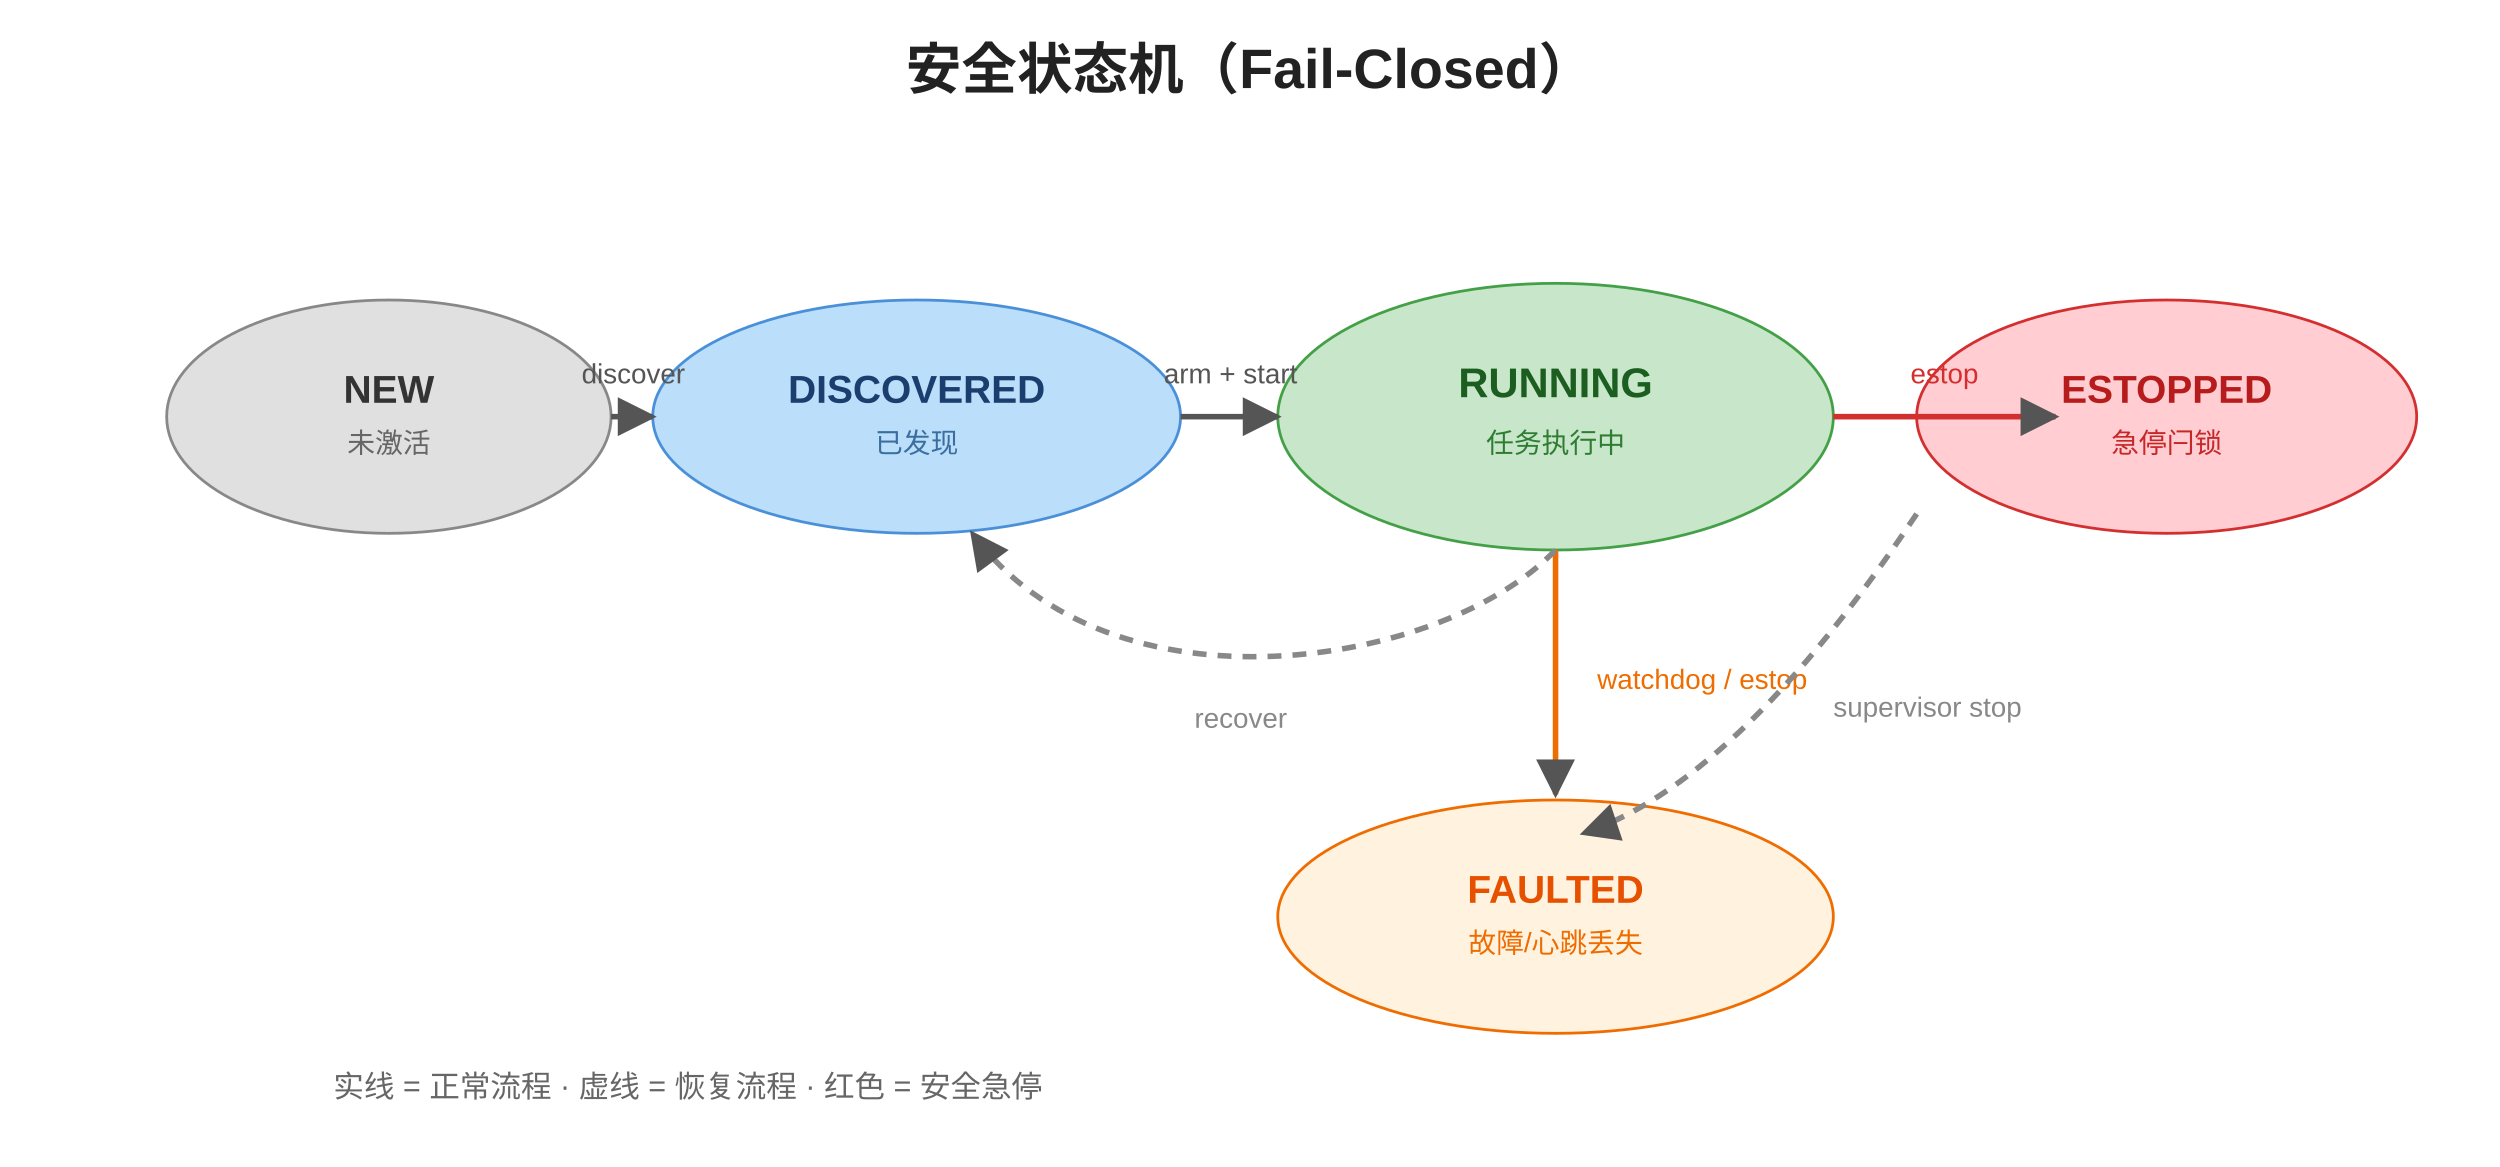
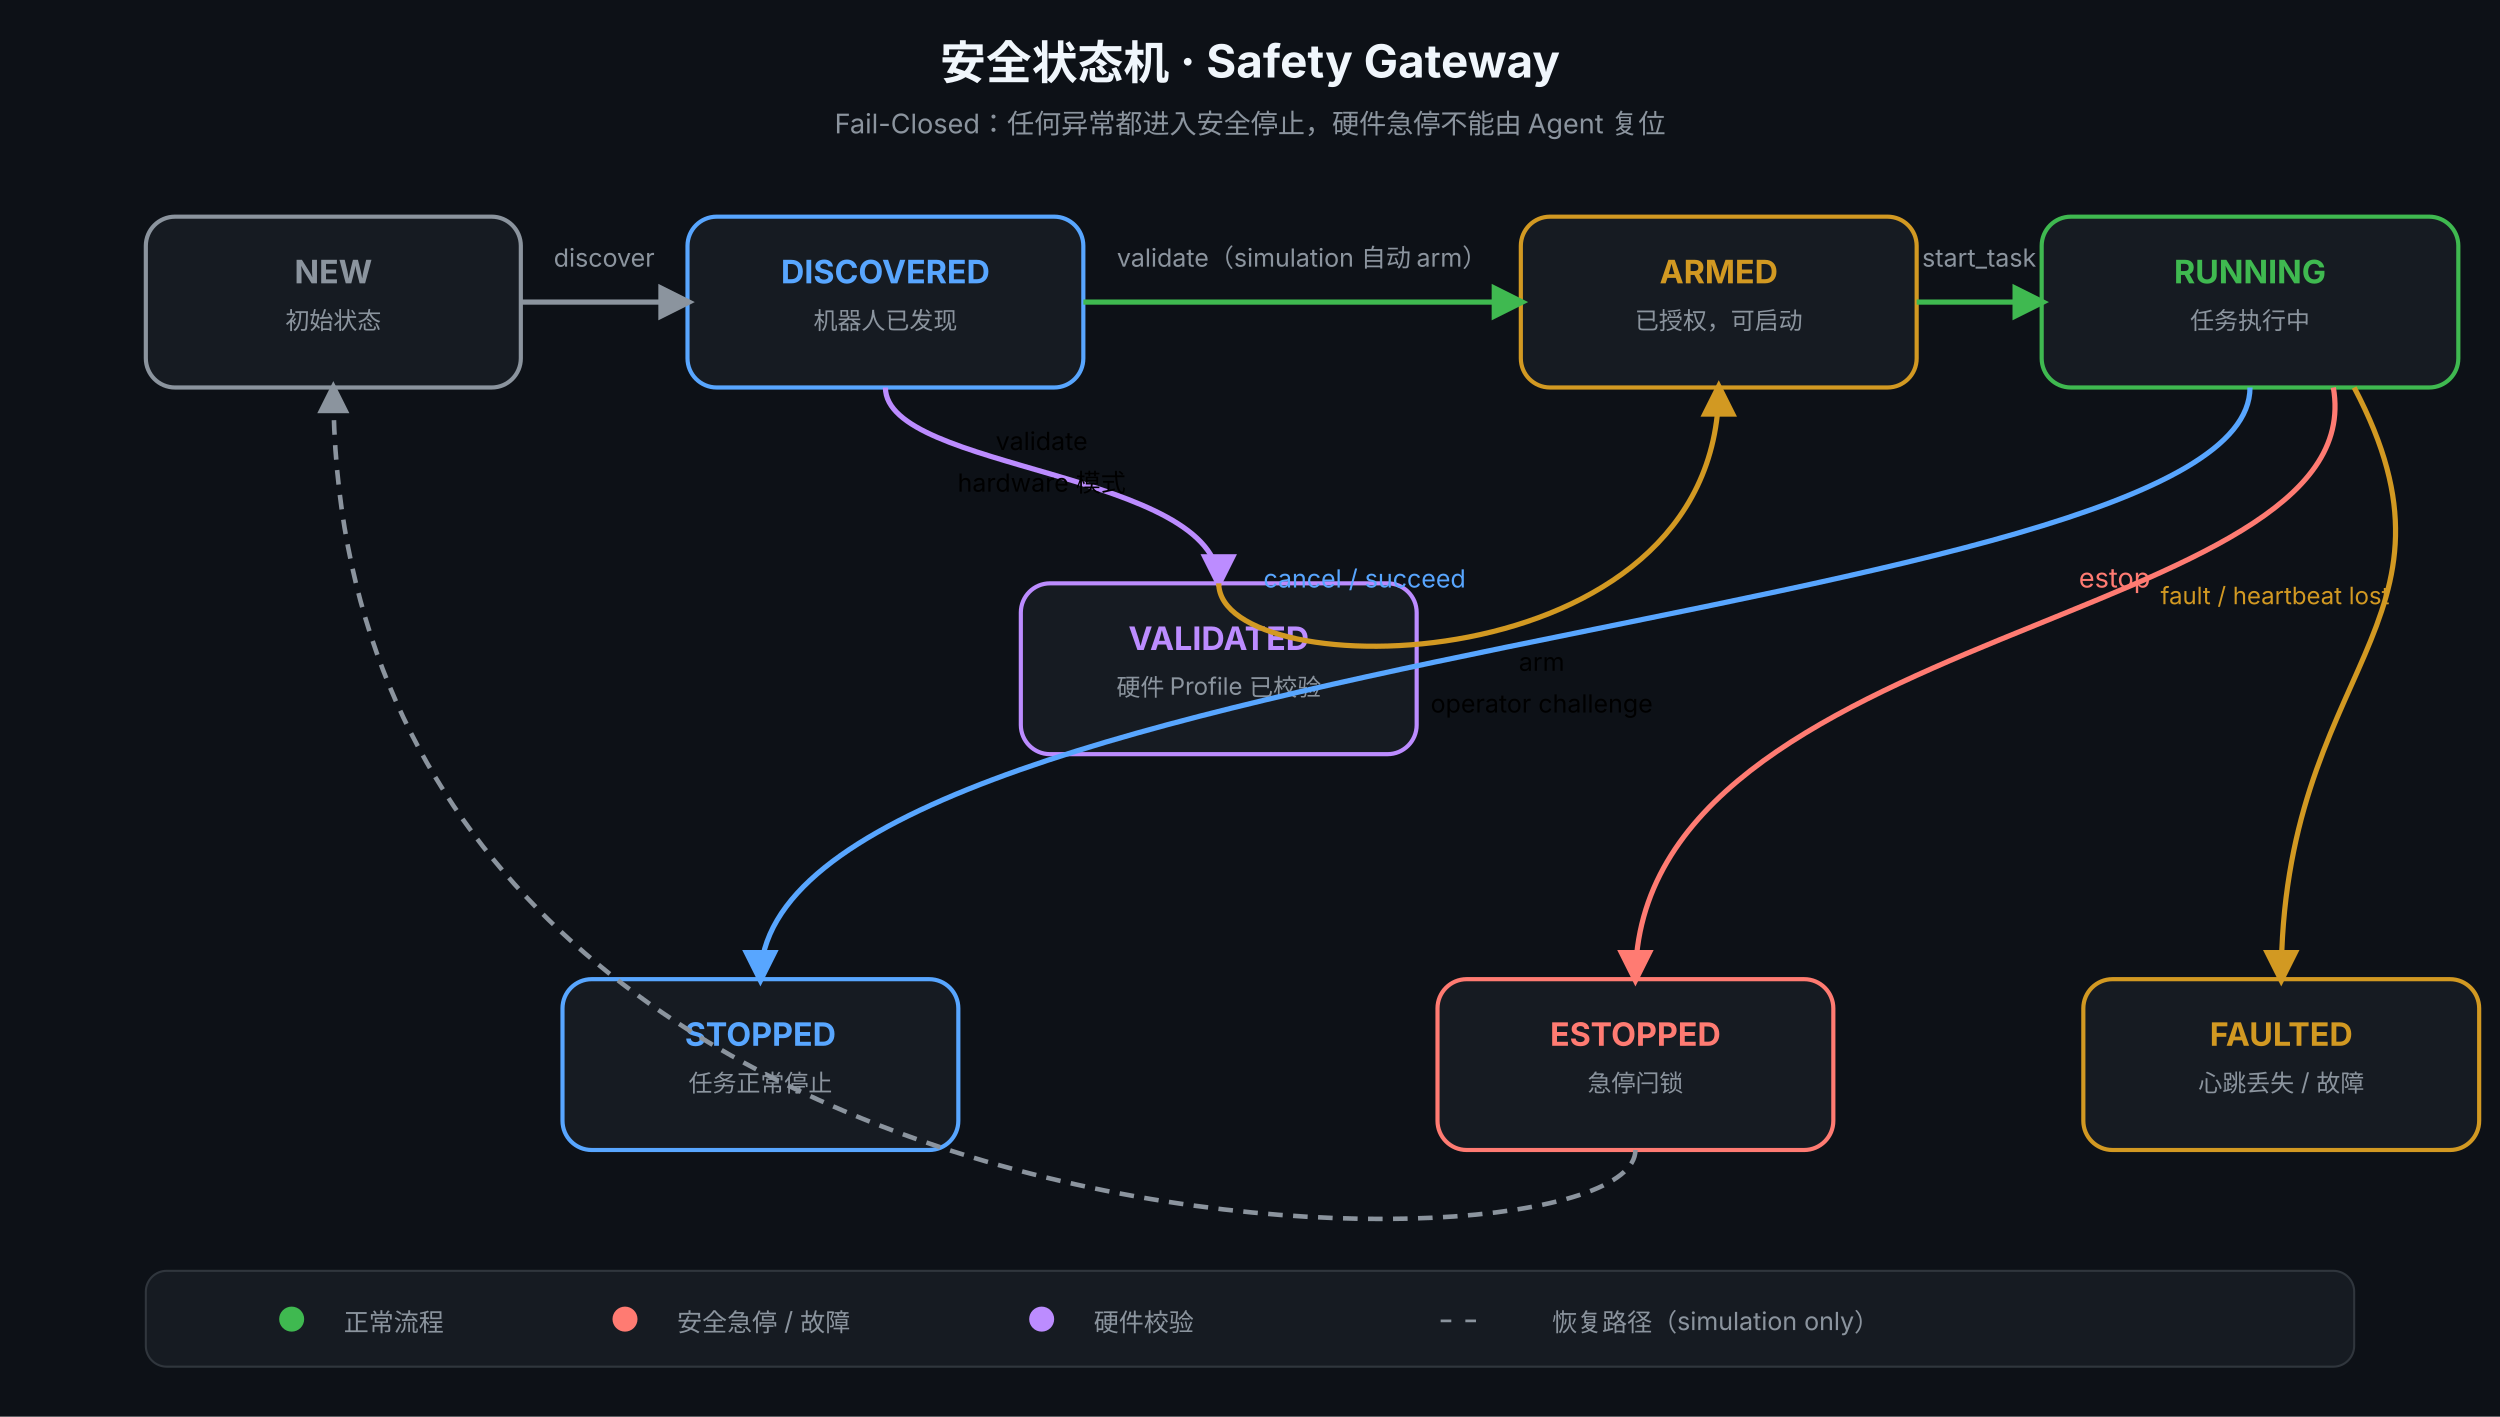
- <svg xmlns="http://www.w3.org/2000/svg" viewBox="0 0 900 420" font-family="Arial, Helvetica, sans-serif">
+ <svg xmlns="http://www.w3.org/2000/svg" viewBox="0 0 1200 680" font-family="-apple-system,BlinkMacSystemFont,'Segoe UI','PingFang SC','Microsoft YaHei',sans-serif">
  <defs>
-     <marker id="ar2" viewBox="0 0 10 10" refX="9" refY="5" markerWidth="7" markerHeight="7" orient="auto-start-reverse">
-       <path d="M 0 0 L 10 5 L 0 10 z" fill="#555" />
+     <marker id="sGray" viewBox="0 0 10 10" refX="8" refY="5" markerWidth="7" markerHeight="7" orient="auto-start-reverse">
+       <path d="M 0 0 L 10 5 L 0 10 z" fill="#8b949e" />
+     </marker>
+     <marker id="sBlue" viewBox="0 0 10 10" refX="8" refY="5" markerWidth="7" markerHeight="7" orient="auto-start-reverse">
+       <path d="M 0 0 L 10 5 L 0 10 z" fill="#58a6ff" />
+     </marker>
+     <marker id="sGreen" viewBox="0 0 10 10" refX="8" refY="5" markerWidth="7" markerHeight="7" orient="auto-start-reverse">
+       <path d="M 0 0 L 10 5 L 0 10 z" fill="#3fb950" />
+     </marker>
+     <marker id="sRed" viewBox="0 0 10 10" refX="8" refY="5" markerWidth="7" markerHeight="7" orient="auto-start-reverse">
+       <path d="M 0 0 L 10 5 L 0 10 z" fill="#ff7b72" />
+     </marker>
+     <marker id="sOrange" viewBox="0 0 10 10" refX="8" refY="5" markerWidth="7" markerHeight="7" orient="auto-start-reverse">
+       <path d="M 0 0 L 10 5 L 0 10 z" fill="#d29922" />
+     </marker>
+     <marker id="sPurple" viewBox="0 0 10 10" refX="8" refY="5" markerWidth="7" markerHeight="7" orient="auto-start-reverse">
+       <path d="M 0 0 L 10 5 L 0 10 z" fill="#bc8cff" />
    </marker>
  </defs>
-   <text x="450" y="32" text-anchor="middle" font-size="20" font-weight="bold" fill="#222">安全状态机（Fail-Closed）</text>
-   <ellipse cx="140" cy="150" rx="80" ry="42" fill="#E0E0E0" stroke="#888" />
-   <text x="140" y="145" text-anchor="middle" font-size="14" font-weight="bold" fill="#333">NEW</text>
-   <text x="140" y="163" text-anchor="middle" font-size="10" fill="#666">未激活</text>
-   <ellipse cx="330" cy="150" rx="95" ry="42" fill="#BBDEFB" stroke="#4A90D9" />
-   <text x="330" y="145" text-anchor="middle" font-size="14" font-weight="bold" fill="#1A3E6E">DISCOVERED</text>
-   <text x="330" y="163" text-anchor="middle" font-size="10" fill="#3A6E9E">已发现</text>
-   <ellipse cx="560" cy="150" rx="100" ry="48" fill="#C8E6C9" stroke="#43A047" />
-   <text x="560" y="143" text-anchor="middle" font-size="15" font-weight="bold" fill="#1B5E20">RUNNING</text>
-   <text x="560" y="163" text-anchor="middle" font-size="10" fill="#2E7D32">任务执行中</text>
-   <ellipse cx="780" cy="150" rx="90" ry="42" fill="#FFCDD2" stroke="#D32F2F" />
-   <text x="780" y="145" text-anchor="middle" font-size="14" font-weight="bold" fill="#B71C1C">ESTOPPED</text>
-   <text x="780" y="163" text-anchor="middle" font-size="10" fill="#C62828">急停闩锁</text>
-   <ellipse cx="560" cy="330" rx="100" ry="42" fill="#FFF3E0" stroke="#EF6C00" />
-   <text x="560" y="325" text-anchor="middle" font-size="14" font-weight="bold" fill="#E65100">FAULTED</text>
-   <text x="560" y="343" text-anchor="middle" font-size="10" fill="#EF6C00">故障/心跳丢失</text>
-   <line x1="220" y1="150" x2="235" y2="150" stroke="#555" stroke-width="2" marker-end="url(#ar2)" />
-   <text x="228" y="138" text-anchor="middle" font-size="10" fill="#555">discover</text>
-   <line x1="425" y1="150" x2="460" y2="150" stroke="#555" stroke-width="2" marker-end="url(#ar2)" />
-   <text x="443" y="138" text-anchor="middle" font-size="10" fill="#555">arm + start</text>
-   <path d="M 560 198 C 560 260, 560 260, 560 286" fill="none" stroke="#EF6C00" stroke-width="2" marker-end="url(#ar2)" />
-   <text x="575" y="248" font-size="10" fill="#EF6C00">watchdog / estop</text>
-   <path d="M 660 150 C 700 150, 730 150, 740 150" fill="none" stroke="#D32F2F" stroke-width="2" marker-end="url(#ar2)" />
-   <text x="700" y="138" text-anchor="middle" font-size="10" fill="#D32F2F">estop</text>
-   <path d="M 690 185 C 640 260, 600 290, 570 300" fill="none" stroke="#888" stroke-width="2" stroke-dasharray="5,4" marker-end="url(#ar2)" />
-   <text x="660" y="258" font-size="10" fill="#888">supervisor stop</text>
-   <path d="M 560 198 C 520 240, 400 260, 350 192" fill="none" stroke="#888" stroke-width="2" stroke-dasharray="5,4" marker-end="url(#ar2)" />
-   <text x="430" y="262" font-size="10" fill="#888">recover</text>
-   <text x="120" y="395" font-size="11" fill="#666">实线 = 正常流程 · 虚线 = 恢复流程 · 红色 = 安全急停</text>
+   <rect width="1200" height="680" fill="#0d1117" />
+   <text x="600" y="38" text-anchor="middle" font-family="-apple-system,BlinkMacSystemFont,'Segoe UI','PingFang SC','Microsoft YaHei',sans-serif" font-size="22" font-weight="bold" fill="#f0f6fc">安全状态机 · Safety Gateway</text>
+   <text x="600" y="64" text-anchor="middle" font-family="-apple-system,BlinkMacSystemFont,'Segoe UI','PingFang SC','Microsoft YaHei',sans-serif" font-size="13" fill="#8b949e">Fail-Closed：任何异常都进入安全停止，硬件急停不能由 Agent 复位</text>
+   <rect x="70" y="104" width="180" height="82" rx="14" fill="#161b22" stroke="#8b949e" stroke-width="2" />
+   <text x="160.0" y="136" text-anchor="middle" font-family="-apple-system,BlinkMacSystemFont,'Segoe UI','PingFang SC','Microsoft YaHei',sans-serif" font-size="15.5" font-weight="bold" fill="#8b949e">NEW</text>
+   <text x="160.0" y="158" text-anchor="middle" font-family="-apple-system,BlinkMacSystemFont,'Segoe UI','PingFang SC','Microsoft YaHei',sans-serif" font-size="11.5" fill="#8b949e">初始状态</text>
+   <rect x="330" y="104" width="190" height="82" rx="14" fill="#161b22" stroke="#58a6ff" stroke-width="2" />
+   <text x="425.0" y="136" text-anchor="middle" font-family="-apple-system,BlinkMacSystemFont,'Segoe UI','PingFang SC','Microsoft YaHei',sans-serif" font-size="15.5" font-weight="bold" fill="#58a6ff">DISCOVERED</text>
+   <text x="425.0" y="158" text-anchor="middle" font-family="-apple-system,BlinkMacSystemFont,'Segoe UI','PingFang SC','Microsoft YaHei',sans-serif" font-size="11.5" fill="#8b949e">机器人已发现</text>
+   <rect x="730" y="104" width="190" height="82" rx="14" fill="#161b22" stroke="#d29922" stroke-width="2" />
+   <text x="825.0" y="136" text-anchor="middle" font-family="-apple-system,BlinkMacSystemFont,'Segoe UI','PingFang SC','Microsoft YaHei',sans-serif" font-size="15.5" font-weight="bold" fill="#d29922">ARMED</text>
+   <text x="825.0" y="158" text-anchor="middle" font-family="-apple-system,BlinkMacSystemFont,'Segoe UI','PingFang SC','Microsoft YaHei',sans-serif" font-size="11.5" fill="#8b949e">已授权，可启动</text>
+   <rect x="980" y="104" width="200" height="82" rx="14" fill="#161b22" stroke="#3fb950" stroke-width="2" />
+   <text x="1080.0" y="136" text-anchor="middle" font-family="-apple-system,BlinkMacSystemFont,'Segoe UI','PingFang SC','Microsoft YaHei',sans-serif" font-size="15.5" font-weight="bold" fill="#3fb950">RUNNING</text>
+   <text x="1080.0" y="158" text-anchor="middle" font-family="-apple-system,BlinkMacSystemFont,'Segoe UI','PingFang SC','Microsoft YaHei',sans-serif" font-size="11.5" fill="#8b949e">任务执行中</text>
+   <rect x="490" y="280" width="190" height="82" rx="14" fill="#161b22" stroke="#bc8cff" stroke-width="2" />
+   <text x="585.0" y="312" text-anchor="middle" font-family="-apple-system,BlinkMacSystemFont,'Segoe UI','PingFang SC','Microsoft YaHei',sans-serif" font-size="15.5" font-weight="bold" fill="#bc8cff">VALIDATED</text>
+   <text x="585.0" y="334" text-anchor="middle" font-family="-apple-system,BlinkMacSystemFont,'Segoe UI','PingFang SC','Microsoft YaHei',sans-serif" font-size="11.5" fill="#8b949e">硬件 Profile 已校验</text>
+   <rect x="270" y="470" width="190" height="82" rx="14" fill="#161b22" stroke="#58a6ff" stroke-width="2" />
+   <text x="365.0" y="502" text-anchor="middle" font-family="-apple-system,BlinkMacSystemFont,'Segoe UI','PingFang SC','Microsoft YaHei',sans-serif" font-size="15.5" font-weight="bold" fill="#58a6ff">STOPPED</text>
+   <text x="365.0" y="524" text-anchor="middle" font-family="-apple-system,BlinkMacSystemFont,'Segoe UI','PingFang SC','Microsoft YaHei',sans-serif" font-size="11.5" fill="#8b949e">任务正常停止</text>
+   <rect x="690" y="470" width="190" height="82" rx="14" fill="#161b22" stroke="#ff7b72" stroke-width="2" />
+   <text x="785.0" y="502" text-anchor="middle" font-family="-apple-system,BlinkMacSystemFont,'Segoe UI','PingFang SC','Microsoft YaHei',sans-serif" font-size="15.5" font-weight="bold" fill="#ff7b72">ESTOPPED</text>
+   <text x="785.0" y="524" text-anchor="middle" font-family="-apple-system,BlinkMacSystemFont,'Segoe UI','PingFang SC','Microsoft YaHei',sans-serif" font-size="11.5" fill="#8b949e">急停闩锁</text>
+   <rect x="1000" y="470" width="190" height="82" rx="14" fill="#161b22" stroke="#d29922" stroke-width="2" />
+   <text x="1095.0" y="502" text-anchor="middle" font-family="-apple-system,BlinkMacSystemFont,'Segoe UI','PingFang SC','Microsoft YaHei',sans-serif" font-size="15.5" font-weight="bold" fill="#d29922">FAULTED</text>
+   <text x="1095.0" y="524" text-anchor="middle" font-family="-apple-system,BlinkMacSystemFont,'Segoe UI','PingFang SC','Microsoft YaHei',sans-serif" font-size="11.5" fill="#8b949e">心跳丢失 / 故障</text>
+   <line x1="250" y1="145" x2="330" y2="145" stroke="#8b949e" stroke-width="2.5" marker-end="url(#sGray)" />
+   <text x="290" y="128" text-anchor="middle" font-family="-apple-system,BlinkMacSystemFont,'Segoe UI','PingFang SC','Microsoft YaHei',sans-serif" font-size="12" fill="#8b949e">discover</text>
+   <path d="M 425 186 C 425 226, 585 226, 585 280" fill="none" stroke="#bc8cff" stroke-width="2.5" marker-end="url(#sPurple)" />
+   <text x="500" y="216" text-anchor="middle" font-family="-apple-system,BlinkMacSystemFont,'Segoe UI','PingFang SC','Microsoft YaHei',sans-serif" font-size="#bc8cff" fill="12">validate</text>
+   <text x="500" y="236" text-anchor="middle" font-family="-apple-system,BlinkMacSystemFont,'Segoe UI','PingFang SC','Microsoft YaHei',sans-serif" font-size="#8b949e" fill="11">hardware 模式</text>
+   <path d="M 585 280 C 585 330, 825 330, 825 186" fill="none" stroke="#d29922" stroke-width="2.5" marker-end="url(#sOrange)" />
+   <text x="740" y="322" text-anchor="middle" font-family="-apple-system,BlinkMacSystemFont,'Segoe UI','PingFang SC','Microsoft YaHei',sans-serif" font-size="#d29922" fill="12">arm</text>
+   <text x="740" y="342" text-anchor="middle" font-family="-apple-system,BlinkMacSystemFont,'Segoe UI','PingFang SC','Microsoft YaHei',sans-serif" font-size="#8b949e" fill="11">operator challenge</text>
+   <line x1="520" y1="145" x2="730" y2="145" stroke="#3fb950" stroke-width="2.5" marker-end="url(#sGreen)" />
+   <text x="625" y="128" text-anchor="middle" font-family="-apple-system,BlinkMacSystemFont,'Segoe UI','PingFang SC','Microsoft YaHei',sans-serif" font-size="12" fill="#8b949e">validate（simulation 自动 arm）</text>
+   <line x1="920" y1="145" x2="980" y2="145" stroke="#3fb950" stroke-width="2.5" marker-end="url(#sGreen)" />
+   <text x="950" y="128" text-anchor="middle" font-family="-apple-system,BlinkMacSystemFont,'Segoe UI','PingFang SC','Microsoft YaHei',sans-serif" font-size="12" fill="#8b949e">start_task</text>
+   <path d="M 1080 186 C 1080 300, 365 310, 365 470" fill="none" stroke="#58a6ff" stroke-width="2.5" marker-end="url(#sBlue)" />
+   <text x="655" y="282" text-anchor="middle" font-family="-apple-system,BlinkMacSystemFont,'Segoe UI','PingFang SC','Microsoft YaHei',sans-serif" font-size="12" fill="#58a6ff">cancel / succeed</text>
+   <path d="M 1120 186 C 1140 300, 785 300, 785 470" fill="none" stroke="#ff7b72" stroke-width="2.5" marker-end="url(#sRed)" />
+   <text x="1015" y="282" text-anchor="middle" font-family="-apple-system,BlinkMacSystemFont,'Segoe UI','PingFang SC','Microsoft YaHei',sans-serif" font-size="13" fill="#ff7b72">estop</text>
+   <path d="M 1130 186 C 1190 300, 1095 320, 1095 470" fill="none" stroke="#d29922" stroke-width="2.5" marker-end="url(#sOrange)" />
+   <text x="1092" y="290" text-anchor="middle" font-family="-apple-system,BlinkMacSystemFont,'Segoe UI','PingFang SC','Microsoft YaHei',sans-serif" font-size="11.5" fill="#d29922">fault / heartbeat lost</text>
+   <path d="M 785 552 C 785 620, 160 620, 160 186" fill="none" stroke="#8b949e" stroke-width="2.2" stroke-dasharray="7,5" marker-end="url(#sGray)" />
+   <text x="480" y="622" text-anchor="middle" font-family="-apple-system,BlinkMacSystemFont,'Segoe UI','PingFang SC','Microsoft YaHei',sans-serif" font-size="12.5" fill="#8b949e">operator_reset · 仅 simulation；hardware 必须人工复位</text>
+   <rect x="70" y="610" width="1060" height="46" rx="10" fill="#161b22" stroke="#30363d" />
+   <text x="140" y="639" text-anchor="middle" font-family="-apple-system,BlinkMacSystemFont,'Segoe UI','PingFang SC','Microsoft YaHei',sans-serif" font-size="16" fill="#3fb950">●</text>
+   <text x="165" y="639" text-anchor="start" font-family="-apple-system,BlinkMacSystemFont,'Segoe UI','PingFang SC','Microsoft YaHei',sans-serif" font-size="12" fill="#8b949e">正常流程</text>
+   <text x="300" y="639" text-anchor="middle" font-family="-apple-system,BlinkMacSystemFont,'Segoe UI','PingFang SC','Microsoft YaHei',sans-serif" font-size="16" fill="#ff7b72">●</text>
+   <text x="325" y="639" text-anchor="start" font-family="-apple-system,BlinkMacSystemFont,'Segoe UI','PingFang SC','Microsoft YaHei',sans-serif" font-size="12" fill="#8b949e">安全急停 / 故障</text>
+   <text x="500" y="639" text-anchor="middle" font-family="-apple-system,BlinkMacSystemFont,'Segoe UI','PingFang SC','Microsoft YaHei',sans-serif" font-size="16" fill="#bc8cff">●</text>
+   <text x="525" y="639" text-anchor="start" font-family="-apple-system,BlinkMacSystemFont,'Segoe UI','PingFang SC','Microsoft YaHei',sans-serif" font-size="12" fill="#8b949e">硬件校验</text>
+   <text x="700" y="639" text-anchor="middle" font-family="-apple-system,BlinkMacSystemFont,'Segoe UI','PingFang SC','Microsoft YaHei',sans-serif" font-size="16" fill="#8b949e">- -</text>
+   <text x="745" y="639" text-anchor="start" font-family="-apple-system,BlinkMacSystemFont,'Segoe UI','PingFang SC','Microsoft YaHei',sans-serif" font-size="12" fill="#8b949e">恢复路径（simulation only）</text>
</svg>
